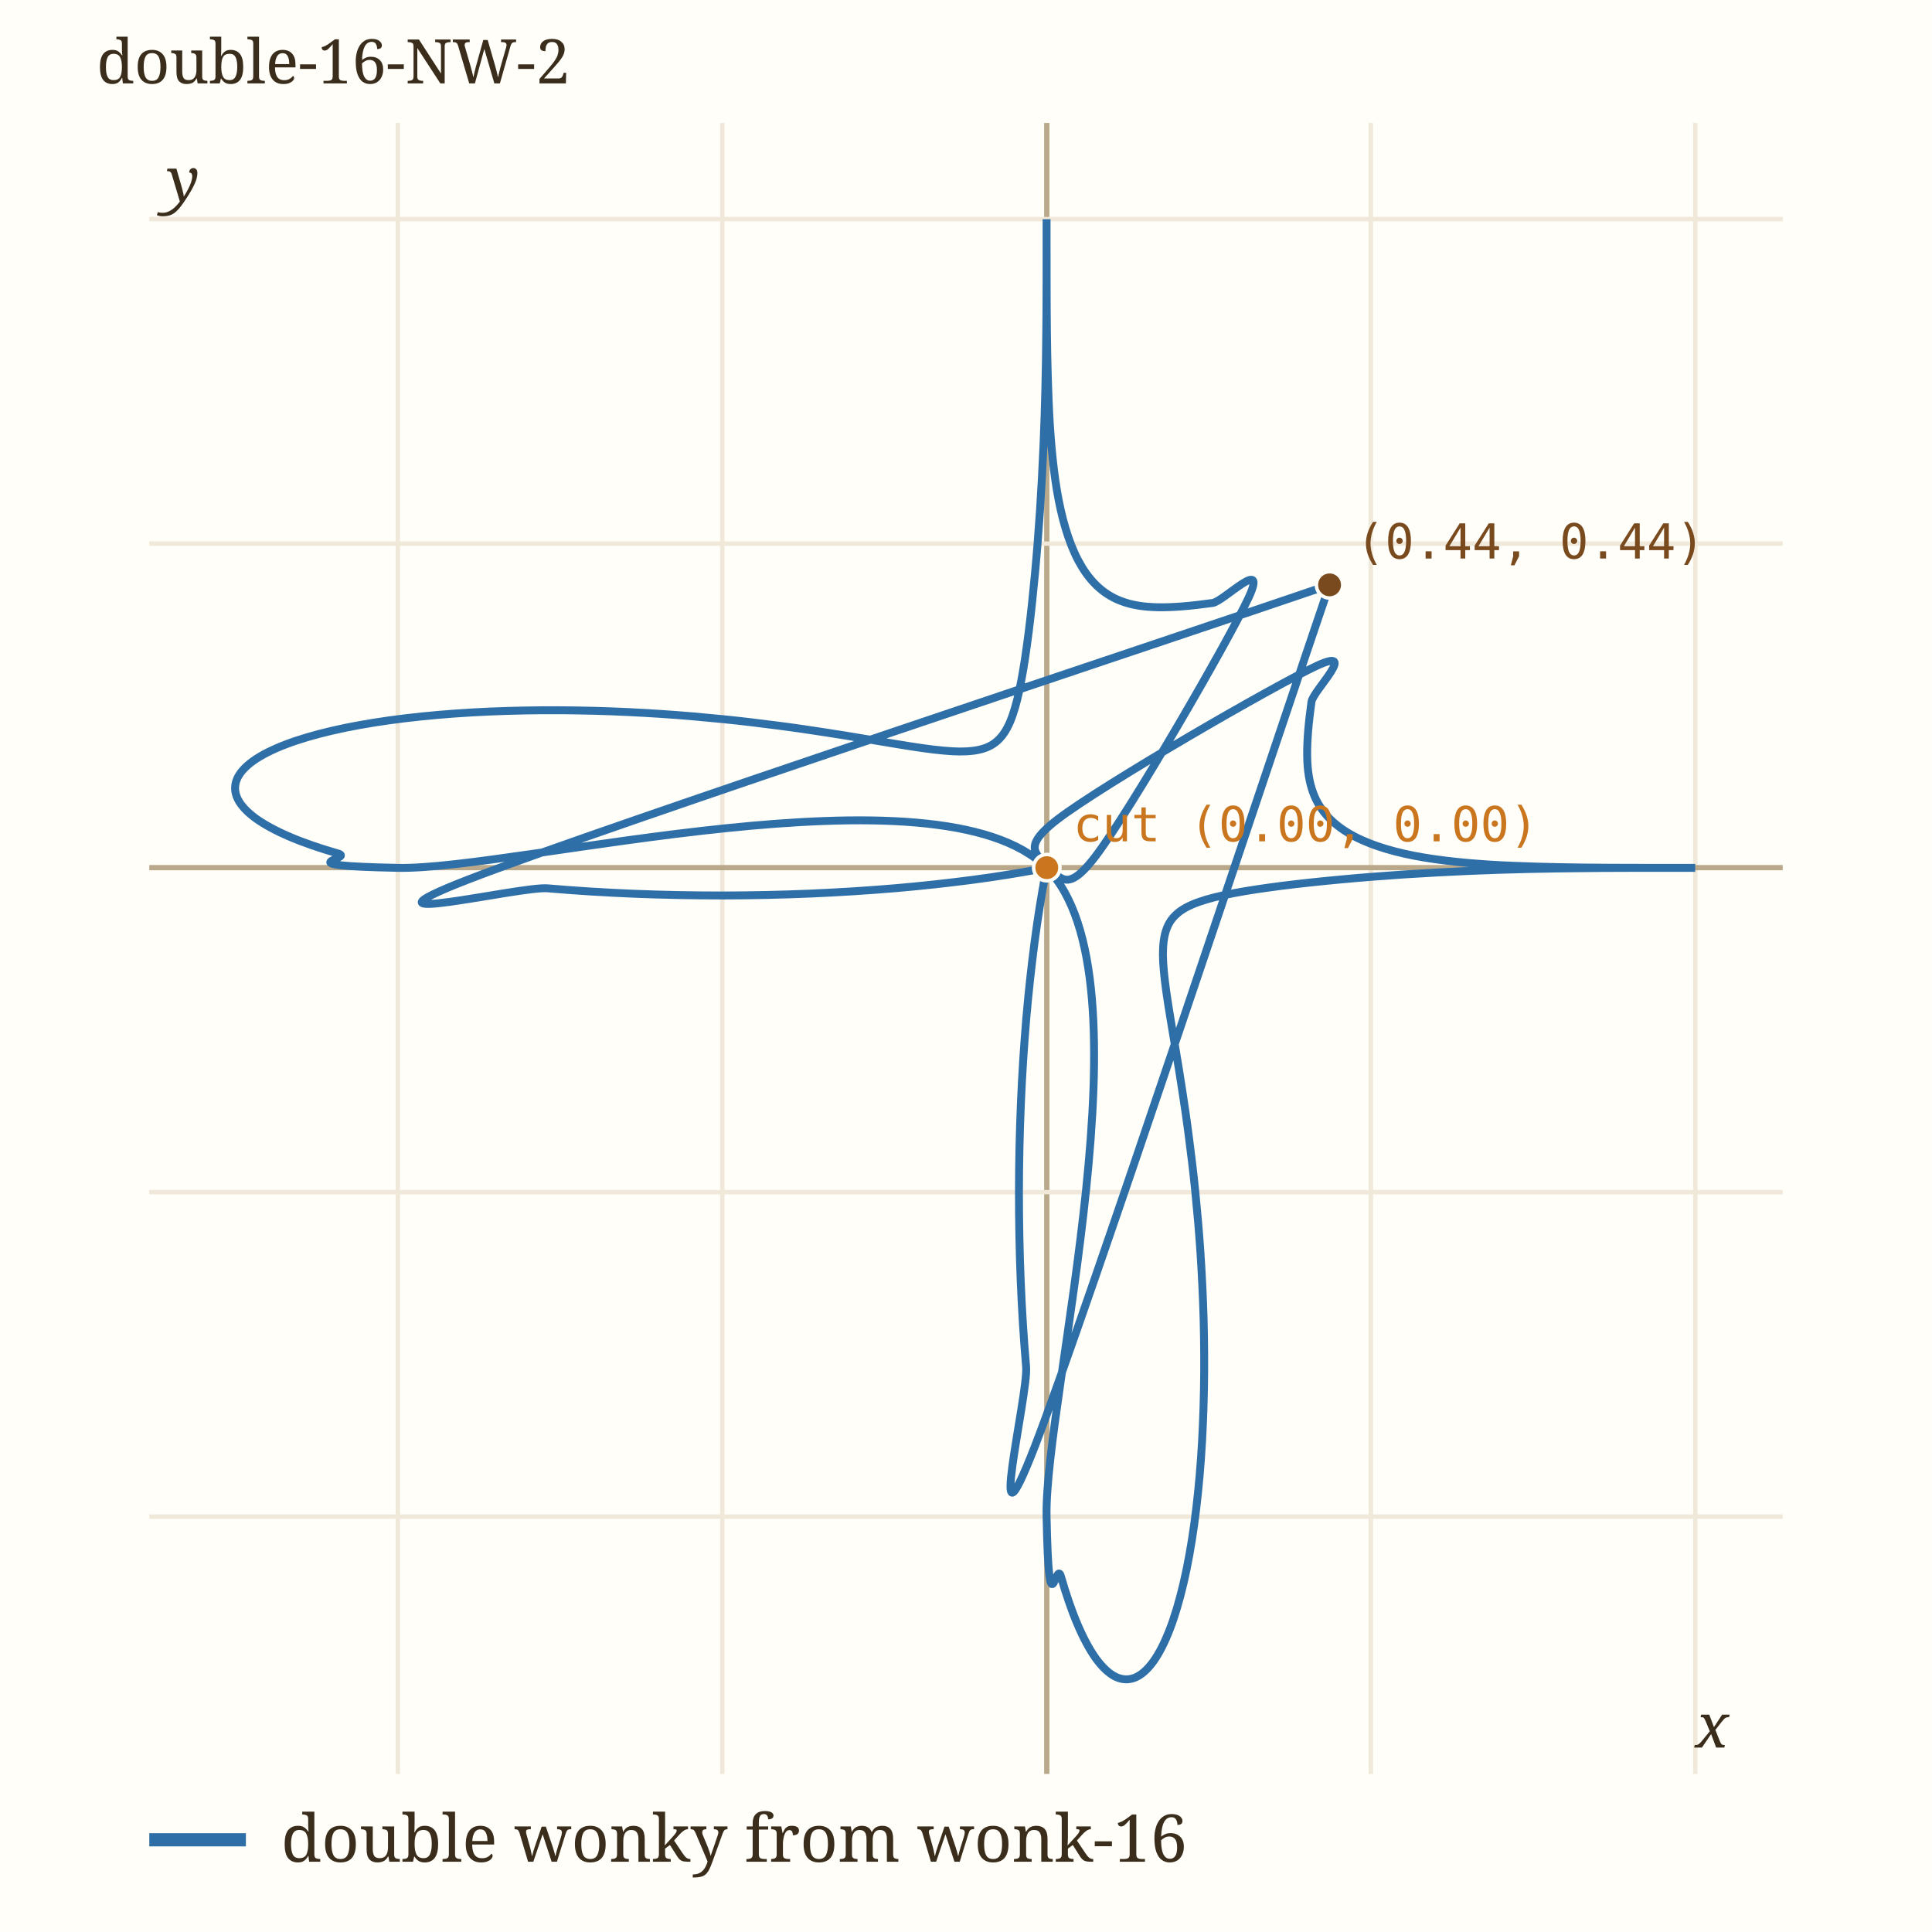
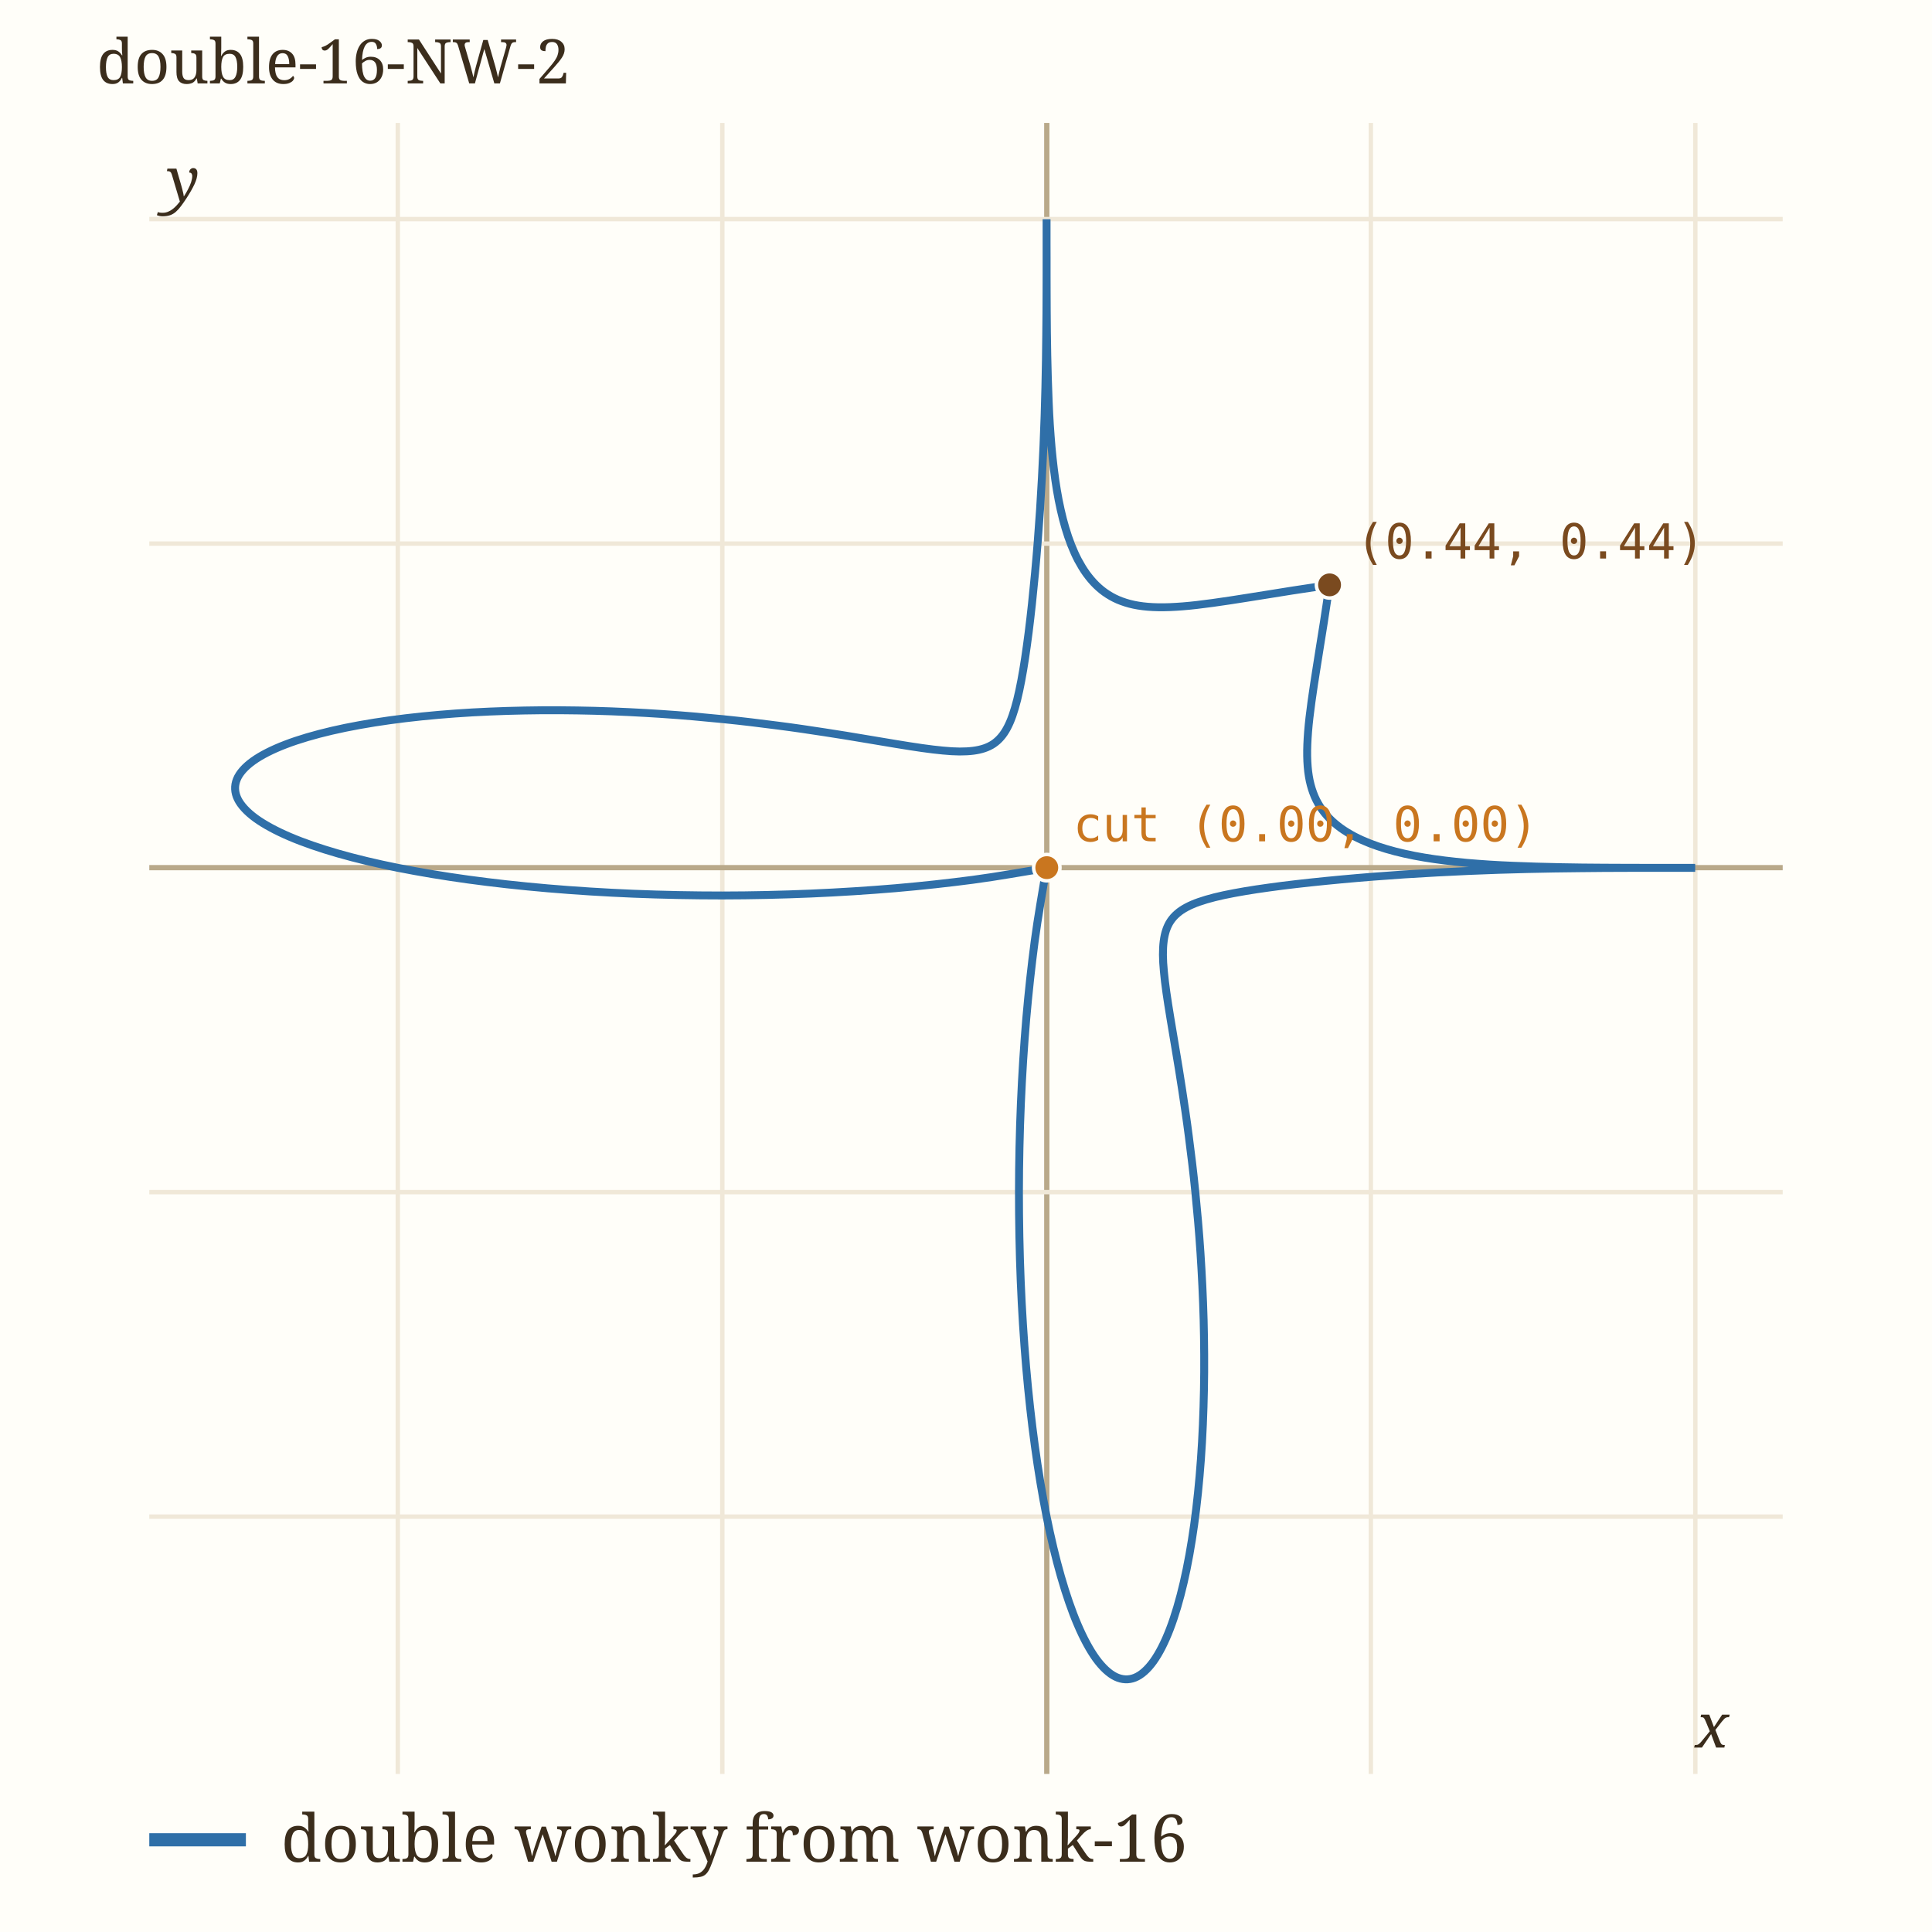
<svg xmlns="http://www.w3.org/2000/svg" viewBox="0 0 440 440" width="440" height="440" role="img" aria-label="double-16-NW-2" data-panel="double-16-NW-2">
  <rect x="0" y="0" width="440" height="440" fill="#fffef9" />
  <clipPath id="clip-double-16-NW-2">
    <rect x="34" y="28" width="372" height="376" />
  </clipPath>
  <g clip-path="url(#clip-double-16-NW-2)">
    <line x1="90.6" x2="90.6" y1="28" y2="404" stroke="#f0e8d8" stroke-width="1" />
    <text x="90.6" y="418.0" font-family="ui-monospace, Menlo, monospace" font-size="11" fill="#9c8a6a" text-anchor="middle">-1</text>
    <line x1="164.5" x2="164.5" y1="28" y2="404" stroke="#f0e8d8" stroke-width="1" />
    <text x="164.5" y="418.0" font-family="ui-monospace, Menlo, monospace" font-size="11" fill="#9c8a6a" text-anchor="middle">-0.5</text>
    <line x1="238.4" x2="238.4" y1="28" y2="404" stroke="#b9a98a" stroke-width="1.2" />
    <line x1="312.2" x2="312.2" y1="28" y2="404" stroke="#f0e8d8" stroke-width="1" />
    <text x="312.2" y="418.0" font-family="ui-monospace, Menlo, monospace" font-size="11" fill="#9c8a6a" text-anchor="middle">0.5</text>
    <line x1="386.1" x2="386.1" y1="28" y2="404" stroke="#f0e8d8" stroke-width="1" />
    <text x="386.1" y="418.0" font-family="ui-monospace, Menlo, monospace" font-size="11" fill="#9c8a6a" text-anchor="middle">1</text>
    <line x1="34" x2="406" y1="345.4" y2="345.4" stroke="#f0e8d8" stroke-width="1" />
    <text x="28.0" y="349.4" font-family="ui-monospace, Menlo, monospace" font-size="11" fill="#9c8a6a" text-anchor="end">-1</text>
    <line x1="34" x2="406" y1="271.5" y2="271.5" stroke="#f0e8d8" stroke-width="1" />
    <text x="28.0" y="275.5" font-family="ui-monospace, Menlo, monospace" font-size="11" fill="#9c8a6a" text-anchor="end">-0.5</text>
    <line x1="34" x2="406" y1="197.6" y2="197.6" stroke="#b9a98a" stroke-width="1.2" />
    <line x1="34" x2="406" y1="123.8" y2="123.8" stroke="#f0e8d8" stroke-width="1" />
    <text x="28.0" y="127.8" font-family="ui-monospace, Menlo, monospace" font-size="11" fill="#9c8a6a" text-anchor="end">0.5</text>
    <line x1="34" x2="406" y1="49.9" y2="49.9" stroke="#f0e8d8" stroke-width="1" />
    <text x="28.0" y="53.9" font-family="ui-monospace, Menlo, monospace" font-size="11" fill="#9c8a6a" text-anchor="end">1</text>
-     <path d="M302.79,133.21 C270.10,144.40 136.31,188.79 106.63,200.31 C76.95,211.83 118.45,201.77 124.72,202.31 C131.00,202.85 137.64,203.27 144.27,203.54 C150.91,203.81 157.80,203.94 164.54,203.94 C171.27,203.93 178.13,203.78 184.70,203.50 C191.27,203.22 197.81,202.80 203.96,202.28 C210.10,201.75 216.06,201.09 221.54,200.37 C227.03,199.65 232.20,198.80 236.84,197.94 C241.48,197.07 241.45,205.48 249.38,195.17 C257.30,184.86 279.91,145.73 284.38,136.08 C288.84,126.44 278.67,136.99 276.17,137.32 C273.67,137.66 271.45,137.93 269.39,138.09 C267.33,138.25 265.51,138.33 263.81,138.30 C262.12,138.27 260.63,138.15 259.23,137.92 C257.83,137.69 256.60,137.36 255.44,136.93 C254.28,136.51 253.25,135.98 252.28,135.36 C251.32,134.75 250.45,134.04 249.64,133.25 C248.83,132.46 248.10,131.58 247.41,130.64 C246.73,129.69 246.11,128.66 245.53,127.58 C244.96,126.49 244.44,125.33 243.96,124.11 C243.48,122.89 243.04,121.61 242.65,120.28 C242.25,118.95 241.89,117.55 241.57,116.11 C241.24,114.67 240.96,113.18 240.70,111.64 C240.44,110.11 240.22,108.52 240.02,106.90 C239.82,105.28 239.65,103.62 239.49,101.92 C239.34,100.23 239.22,98.50 239.10,96.76 C238.99,95.02 238.90,93.24 238.83,91.47 C238.75,89.70 238.69,87.91 238.64,86.13 C238.58,84.36 238.54,82.58 238.51,80.84 C238.48,79.10 238.45,77.37 238.43,75.70 C238.42,74.03 238.40,72.38 238.39,70.80 C238.38,69.23 238.37,67.69 238.37,66.25 C238.36,64.80 238.36,63.42 238.36,62.13 C238.36,60.84 238.36,59.63 238.36,58.52 C238.35,57.42 238.35,56.40 238.35,55.49 C238.35,54.59 238.35,53.78 238.35,53.08 C238.35,52.39 238.35,51.81 238.35,51.34 C238.35,50.87 238.35,50.52 238.35,50.28 C238.35,50.05 238.35,49.93 238.35,49.93 C238.35,49.93 238.35,50.05 238.35,50.28 C238.35,50.52 238.35,50.87 238.35,51.34 C238.35,51.81 238.35,52.39 238.35,53.09 C238.35,53.78 238.35,54.59 238.35,55.50 C238.35,56.40 238.35,57.42 238.35,58.54 C238.35,59.65 238.35,60.87 238.35,62.18 C238.35,63.49 238.34,64.90 238.34,66.39 C238.33,67.88 238.33,69.47 238.32,71.13 C238.30,72.79 238.29,74.54 238.27,76.37 C238.25,78.19 238.23,80.10 238.20,82.08 C238.17,84.05 238.13,86.11 238.08,88.22 C238.03,90.34 237.97,92.53 237.90,94.76 C237.82,97.00 237.74,99.30 237.64,101.64 C237.54,103.98 237.42,106.38 237.29,108.78 C237.16,111.19 237.02,113.65 236.86,116.08 C236.70,118.52 236.52,120.99 236.33,123.41 C236.14,125.83 235.93,128.26 235.71,130.62 C235.49,132.97 235.26,135.30 235.02,137.53 C234.78,139.76 234.53,141.94 234.27,144.00 C234.00,146.05 233.74,148.02 233.46,149.86 C233.18,151.70 232.89,153.42 232.59,155.01 C232.29,156.60 231.98,158.06 231.65,159.38 C231.31,160.70 230.97,161.89 230.59,162.96 C230.22,164.02 229.82,164.95 229.38,165.77 C228.94,166.59 228.48,167.29 227.95,167.89 C227.43,168.50 226.87,168.99 226.24,169.42 C225.61,169.84 224.93,170.16 224.17,170.42 C223.40,170.68 222.58,170.86 221.64,170.98 C220.70,171.10 219.70,171.15 218.54,171.15 C217.39,171.14 216.15,171.07 214.72,170.93 C213.29,170.80 211.75,170.61 209.97,170.36 C208.20,170.11 206.27,169.80 204.07,169.44 C201.87,169.08 199.47,168.66 196.76,168.22 C194.06,167.77 191.10,167.27 187.84,166.78 C184.57,166.28 181.01,165.74 177.15,165.25 C173.30,164.75 169.12,164.23 164.70,163.79 C160.29,163.35 155.54,162.92 150.66,162.60 C145.78,162.28 140.59,162.02 135.40,161.88 C130.20,161.75 124.78,161.70 119.49,161.81 C114.20,161.91 108.79,162.13 103.66,162.50 C98.54,162.87 93.42,163.39 88.75,164.04 C84.07,164.69 79.55,165.50 75.60,166.42 C71.64,167.34 68.00,168.41 65.01,169.56 C62.01,170.71 59.48,171.99 57.63,173.32 C55.78,174.65 54.51,176.08 53.93,177.52 C53.35,178.96 53.42,180.47 54.13,181.94 C54.85,183.42 56.26,184.93 58.23,186.37 C60.21,187.80 62.87,189.24 65.99,190.57 C69.11,191.91 72.87,193.20 76.98,194.38 C81.09,195.56 63.74,197.10 90.64,197.65 C117.53,198.19 213.73,173.03 238.35,197.65 C262.97,222.27 237.81,318.47 238.35,345.36 C238.90,372.26 240.44,354.91 241.62,359.02 C242.80,363.13 244.09,366.89 245.43,370.01 C246.76,373.13 248.20,375.79 249.63,377.77 C251.07,379.74 252.58,381.15 254.06,381.87 C255.53,382.58 257.04,382.65 258.48,382.07 C259.92,381.49 261.35,380.22 262.68,378.37 C264.01,376.52 265.29,373.99 266.44,370.99 C267.59,368.00 268.66,364.36 269.58,360.40 C270.50,356.45 271.31,351.93 271.96,347.25 C272.61,342.58 273.13,337.46 273.50,332.34 C273.87,327.21 274.09,321.80 274.19,316.51 C274.30,311.22 274.25,305.80 274.12,300.60 C273.98,295.41 273.72,290.22 273.40,285.34 C273.08,280.46 272.65,275.71 272.21,271.30 C271.77,266.88 271.25,262.70 270.75,258.85 C270.26,254.99 269.72,251.43 269.22,248.16 C268.73,244.90 268.23,241.94 267.78,239.24 C267.34,236.53 266.92,234.13 266.56,231.93 C266.20,229.73 265.89,227.80 265.64,226.03 C265.39,224.25 265.20,222.71 265.07,221.28 C264.93,219.85 264.86,218.61 264.85,217.46 C264.85,216.30 264.90,215.30 265.02,214.36 C265.14,213.42 265.32,212.60 265.58,211.83 C265.84,211.07 266.16,210.39 266.58,209.76 C267.01,209.13 267.50,208.57 268.11,208.05 C268.71,207.52 269.41,207.06 270.23,206.62 C271.05,206.18 271.98,205.78 273.04,205.41 C274.11,205.03 275.30,204.69 276.62,204.35 C277.94,204.02 279.40,203.71 280.99,203.41 C282.58,203.11 284.30,202.82 286.14,202.54 C287.98,202.26 289.95,202.00 292.00,201.73 C294.06,201.47 296.24,201.22 298.47,200.98 C300.70,200.74 303.03,200.51 305.38,200.29 C307.74,200.07 310.17,199.86 312.59,199.67 C315.01,199.48 317.48,199.30 319.92,199.14 C322.35,198.98 324.81,198.84 327.22,198.71 C329.62,198.58 332.02,198.46 334.36,198.36 C336.70,198.26 339.00,198.18 341.24,198.10 C343.47,198.03 345.66,197.97 347.78,197.92 C349.89,197.87 351.95,197.83 353.92,197.80 C355.90,197.77 357.81,197.75 359.63,197.73 C361.46,197.71 363.21,197.70 364.87,197.68 C366.53,197.67 368.12,197.67 369.61,197.66 C371.10,197.66 372.51,197.65 373.82,197.65 C375.13,197.65 376.35,197.65 377.46,197.65 C378.58,197.65 379.60,197.65 380.50,197.65 C381.41,197.65 382.22,197.65 382.91,197.65 C383.61,197.65 384.19,197.65 384.66,197.65 C385.13,197.65 385.48,197.65 385.72,197.65 C385.95,197.65 386.07,197.65 386.07,197.65 C386.07,197.65 385.95,197.65 385.72,197.65 C385.48,197.65 385.13,197.65 384.66,197.65 C384.19,197.65 383.61,197.65 382.92,197.65 C382.22,197.65 381.41,197.65 380.51,197.65 C379.60,197.65 378.58,197.65 377.48,197.64 C376.37,197.64 375.16,197.64 373.87,197.64 C372.58,197.64 371.20,197.64 369.75,197.63 C368.31,197.63 366.77,197.62 365.20,197.61 C363.62,197.60 361.97,197.58 360.30,197.57 C358.63,197.55 356.90,197.52 355.16,197.49 C353.42,197.46 351.64,197.42 349.87,197.36 C348.09,197.31 346.30,197.25 344.53,197.17 C342.76,197.10 340.98,197.01 339.24,196.90 C337.50,196.78 335.77,196.66 334.08,196.51 C332.38,196.35 330.72,196.18 329.10,195.98 C327.48,195.78 325.89,195.56 324.36,195.30 C322.82,195.04 321.33,194.76 319.89,194.43 C318.45,194.11 317.05,193.75 315.72,193.35 C314.39,192.96 313.11,192.52 311.89,192.04 C310.67,191.56 309.51,191.04 308.42,190.47 C307.34,189.89 306.31,189.27 305.36,188.59 C304.42,187.90 303.54,187.17 302.75,186.36 C301.96,185.55 301.25,184.68 300.64,183.72 C300.02,182.75 299.49,181.72 299.07,180.56 C298.64,179.40 298.31,178.17 298.08,176.77 C297.85,175.37 297.73,173.88 297.70,172.19 C297.67,170.49 297.75,168.67 297.91,166.61 C298.07,164.55 298.34,162.33 298.68,159.83 C299.01,157.33 309.56,147.16 299.92,151.62 C290.27,156.09 251.14,178.70 240.83,186.62 C230.52,194.55 238.93,194.52 238.06,199.16 C237.20,203.80 236.35,208.97 235.63,214.46 C234.91,219.94 234.25,225.90 233.72,232.04 C233.20,238.19 232.78,244.73 232.50,251.30 C232.22,257.87 232.07,264.73 232.06,271.46 C232.06,278.20 232.19,285.09 232.46,291.73 C232.73,298.36 233.15,305.00 233.69,311.28 C234.23,317.55 224.17,359.05 235.69,329.37 C247.21,299.69 291.60,165.90 302.79,133.21" fill="none" stroke="#2f6fa8" stroke-width="1.8" stroke-linecap="round" data-path="double-16-NW-2" />
+     <path d="M302.79,133.21 C301.36,133.43 297.28,134.03 294.22,134.51 C291.15,134.99 287.39,135.62 284.38,136.08 C281.37,136.55 278.67,136.99 276.17,137.32 C273.67,137.66 271.45,137.93 269.39,138.09 C267.33,138.25 265.51,138.33 263.81,138.30 C262.12,138.27 260.63,138.15 259.23,137.92 C257.83,137.69 256.60,137.36 255.44,136.93 C254.28,136.51 253.25,135.98 252.28,135.36 C251.32,134.75 250.45,134.04 249.64,133.25 C248.83,132.46 248.10,131.58 247.41,130.64 C246.73,129.69 246.11,128.66 245.53,127.58 C244.96,126.49 244.44,125.33 243.96,124.11 C243.48,122.89 243.04,121.61 242.65,120.28 C242.25,118.95 241.89,117.55 241.57,116.11 C241.24,114.67 240.96,113.18 240.70,111.64 C240.44,110.11 240.22,108.52 240.02,106.90 C239.82,105.28 239.65,103.62 239.49,101.92 C239.34,100.23 239.22,98.50 239.10,96.76 C238.99,95.02 238.90,93.24 238.83,91.47 C238.75,89.70 238.69,87.91 238.64,86.13 C238.58,84.36 238.54,82.58 238.51,80.84 C238.48,79.10 238.45,77.37 238.43,75.70 C238.42,74.03 238.40,72.38 238.39,70.80 C238.38,69.23 238.37,67.69 238.37,66.25 C238.36,64.80 238.36,63.42 238.36,62.13 C238.36,60.84 238.36,59.63 238.36,58.52 C238.35,57.42 238.35,56.40 238.35,55.49 C238.35,54.59 238.35,53.78 238.35,53.08 C238.35,52.39 238.35,51.81 238.35,51.34 C238.35,50.87 238.35,50.52 238.35,50.28 C238.35,50.05 238.35,49.93 238.35,49.93 C238.35,49.93 238.35,50.05 238.35,50.28 C238.35,50.52 238.35,50.87 238.35,51.34 C238.35,51.81 238.35,52.39 238.35,53.09 C238.35,53.78 238.35,54.59 238.35,55.50 C238.35,56.40 238.35,57.42 238.35,58.54 C238.35,59.65 238.35,60.87 238.35,62.18 C238.35,63.49 238.34,64.90 238.34,66.39 C238.33,67.88 238.33,69.47 238.32,71.13 C238.30,72.79 238.29,74.54 238.27,76.37 C238.25,78.19 238.23,80.10 238.20,82.08 C238.17,84.05 238.13,86.11 238.08,88.22 C238.03,90.34 237.97,92.53 237.90,94.76 C237.82,97.00 237.74,99.30 237.64,101.64 C237.54,103.98 237.42,106.38 237.29,108.78 C237.16,111.19 237.02,113.65 236.86,116.08 C236.70,118.52 236.52,120.99 236.33,123.41 C236.14,125.83 235.93,128.26 235.71,130.62 C235.49,132.97 235.26,135.30 235.02,137.53 C234.78,139.76 234.53,141.94 234.27,144.00 C234.00,146.05 233.74,148.02 233.46,149.86 C233.18,151.70 232.89,153.42 232.59,155.01 C232.29,156.60 231.98,158.06 231.65,159.38 C231.31,160.70 230.97,161.89 230.59,162.96 C230.22,164.02 229.82,164.95 229.38,165.77 C228.94,166.59 228.48,167.29 227.95,167.89 C227.43,168.50 226.87,168.99 226.24,169.42 C225.61,169.84 224.93,170.16 224.17,170.42 C223.40,170.68 222.58,170.86 221.64,170.98 C220.70,171.10 219.70,171.15 218.54,171.15 C217.39,171.14 216.15,171.07 214.72,170.93 C213.29,170.80 211.75,170.61 209.97,170.36 C208.20,170.11 206.27,169.80 204.07,169.44 C201.87,169.08 199.47,168.66 196.76,168.22 C194.06,167.77 191.10,167.27 187.84,166.78 C184.57,166.28 181.01,165.74 177.15,165.25 C173.30,164.75 169.12,164.23 164.70,163.79 C160.29,163.35 155.54,162.92 150.66,162.60 C145.78,162.28 140.59,162.02 135.40,161.88 C130.20,161.75 124.78,161.70 119.49,161.81 C114.20,161.91 108.79,162.13 103.66,162.50 C98.54,162.87 93.42,163.39 88.75,164.04 C84.07,164.69 79.55,165.50 75.60,166.42 C71.64,167.34 68.00,168.41 65.01,169.56 C62.01,170.71 59.48,171.99 57.63,173.32 C55.78,174.65 54.51,176.08 53.93,177.52 C53.35,178.96 53.42,180.47 54.13,181.94 C54.85,183.42 56.26,184.93 58.23,186.37 C60.21,187.80 62.87,189.24 65.99,190.57 C69.11,191.91 72.87,193.20 76.98,194.38 C81.09,195.56 85.69,196.66 90.64,197.65 C95.58,198.63 100.95,199.53 106.63,200.31 C112.31,201.09 118.45,201.77 124.72,202.31 C131.00,202.85 137.64,203.27 144.27,203.54 C150.91,203.81 157.80,203.94 164.54,203.94 C171.27,203.93 178.13,203.78 184.70,203.50 C191.27,203.22 197.81,202.80 203.96,202.28 C210.10,201.75 216.06,201.09 221.54,200.37 C227.03,199.65 234.04,198.39 236.84,197.94 C239.64,197.48 238.15,197.44 238.35,197.65 C238.56,197.85 238.52,196.36 238.06,199.16 C237.61,201.96 236.35,208.97 235.63,214.46 C234.91,219.94 234.25,225.90 233.72,232.04 C233.20,238.19 232.78,244.73 232.50,251.30 C232.22,257.87 232.07,264.73 232.06,271.46 C232.06,278.20 232.19,285.09 232.46,291.73 C232.73,298.36 233.15,305.00 233.69,311.28 C234.23,317.55 234.91,323.69 235.69,329.37 C236.47,335.05 237.37,340.42 238.35,345.36 C239.34,350.31 240.44,354.91 241.62,359.02 C242.80,363.13 244.09,366.89 245.43,370.01 C246.76,373.13 248.20,375.79 249.63,377.77 C251.07,379.74 252.58,381.15 254.06,381.87 C255.53,382.58 257.04,382.65 258.48,382.07 C259.92,381.49 261.35,380.22 262.68,378.37 C264.01,376.52 265.29,373.99 266.44,370.99 C267.59,368.00 268.66,364.36 269.58,360.40 C270.50,356.45 271.31,351.93 271.96,347.25 C272.61,342.58 273.13,337.46 273.50,332.34 C273.87,327.21 274.09,321.80 274.19,316.51 C274.30,311.22 274.25,305.80 274.12,300.60 C273.98,295.41 273.72,290.22 273.40,285.34 C273.08,280.46 272.65,275.71 272.21,271.30 C271.77,266.88 271.25,262.70 270.75,258.85 C270.26,254.99 269.72,251.43 269.22,248.16 C268.73,244.90 268.23,241.94 267.78,239.24 C267.34,236.53 266.92,234.13 266.56,231.93 C266.20,229.73 265.89,227.80 265.64,226.03 C265.39,224.25 265.20,222.71 265.07,221.28 C264.93,219.85 264.86,218.61 264.85,217.46 C264.85,216.30 264.90,215.30 265.02,214.36 C265.14,213.42 265.32,212.60 265.58,211.83 C265.84,211.07 266.16,210.39 266.58,209.76 C267.01,209.13 267.50,208.57 268.11,208.05 C268.71,207.52 269.41,207.06 270.23,206.62 C271.05,206.18 271.98,205.78 273.04,205.41 C274.11,205.03 275.30,204.69 276.62,204.35 C277.94,204.02 279.40,203.71 280.99,203.41 C282.58,203.11 284.30,202.82 286.14,202.54 C287.98,202.26 289.95,202.00 292.00,201.73 C294.06,201.47 296.24,201.22 298.47,200.98 C300.70,200.74 303.03,200.51 305.38,200.29 C307.74,200.07 310.17,199.86 312.59,199.67 C315.01,199.48 317.48,199.30 319.92,199.14 C322.35,198.98 324.81,198.84 327.22,198.71 C329.62,198.58 332.02,198.46 334.36,198.36 C336.70,198.26 339.00,198.18 341.24,198.10 C343.47,198.03 345.66,197.97 347.78,197.92 C349.89,197.87 351.95,197.83 353.92,197.80 C355.90,197.77 357.81,197.75 359.63,197.73 C361.46,197.71 363.21,197.70 364.87,197.68 C366.53,197.67 368.12,197.67 369.61,197.66 C371.10,197.66 372.51,197.65 373.82,197.65 C375.13,197.65 376.35,197.65 377.46,197.65 C378.58,197.65 379.60,197.65 380.50,197.65 C381.41,197.65 382.22,197.65 382.91,197.65 C383.61,197.65 384.19,197.65 384.66,197.65 C385.13,197.65 385.48,197.65 385.72,197.65 C385.95,197.65 386.07,197.65 386.07,197.65 C386.07,197.65 385.95,197.65 385.72,197.65 C385.48,197.65 385.13,197.65 384.66,197.65 C384.19,197.65 383.61,197.65 382.92,197.65 C382.22,197.65 381.41,197.65 380.51,197.65 C379.60,197.65 378.58,197.65 377.48,197.64 C376.37,197.64 375.16,197.64 373.87,197.64 C372.58,197.64 371.20,197.64 369.75,197.63 C368.31,197.63 366.77,197.62 365.20,197.61 C363.62,197.60 361.97,197.58 360.30,197.57 C358.63,197.55 356.90,197.52 355.16,197.49 C353.42,197.46 351.64,197.42 349.87,197.36 C348.09,197.31 346.30,197.25 344.53,197.17 C342.76,197.10 340.98,197.01 339.24,196.90 C337.50,196.78 335.77,196.66 334.08,196.51 C332.38,196.35 330.72,196.18 329.10,195.98 C327.48,195.78 325.89,195.56 324.36,195.30 C322.82,195.04 321.33,194.76 319.89,194.43 C318.45,194.11 317.05,193.75 315.72,193.35 C314.39,192.96 313.11,192.52 311.89,192.04 C310.67,191.56 309.51,191.04 308.42,190.47 C307.34,189.89 306.31,189.27 305.36,188.59 C304.42,187.90 303.54,187.17 302.75,186.36 C301.96,185.55 301.25,184.68 300.64,183.72 C300.02,182.75 299.49,181.72 299.07,180.56 C298.64,179.40 298.31,178.17 298.08,176.77 C297.85,175.37 297.73,173.88 297.70,172.19 C297.67,170.49 297.75,168.67 297.91,166.61 C298.07,164.55 298.34,162.33 298.68,159.83 C299.01,157.33 299.45,154.63 299.92,151.62 C300.38,148.61 301.01,144.85 301.49,141.78 C301.97,138.72 302.57,134.64 302.79,133.21" fill="none" stroke="#2f6fa8" stroke-width="1.8" stroke-linecap="round" data-path="double-16-NW-2" />
    <circle cx="302.8" cy="133.2" r="3" fill="#7a4a1f" stroke="#fffef9" stroke-width="0.8" />
    <text x="308.8" y="127.2" font-family="ui-monospace, Menlo, monospace" font-size="11" fill="#7a4a1f">(0.44, 0.44)</text>
    <circle cx="238.4" cy="197.6" r="3" fill="#c9761f" stroke="#fffef9" stroke-width="0.8" />
    <text x="244.4" y="191.6" font-family="ui-monospace, Menlo, monospace" font-size="11" fill="#c9761f">cut (0.00, 0.00)</text>
  </g>
  <text x="386.1" y="398.0" font-family="Georgia, serif" font-size="14" font-style="italic" fill="#3b2d1c">x</text>
  <text x="38.0" y="45.9" font-family="Georgia, serif" font-size="14" font-style="italic" fill="#3b2d1c">y</text>
  <text x="22" y="19" font-family="Georgia, serif" font-size="14" fill="#3b2d1c">double-16-NW-2</text>
  <line x1="34" x2="56" y1="419" y2="419" stroke="#2f6fa8" stroke-width="3" />
  <text x="64" y="424" font-family="Georgia, serif" font-size="15" fill="#3b2d1c">double wonky from wonk-16</text>
</svg>
